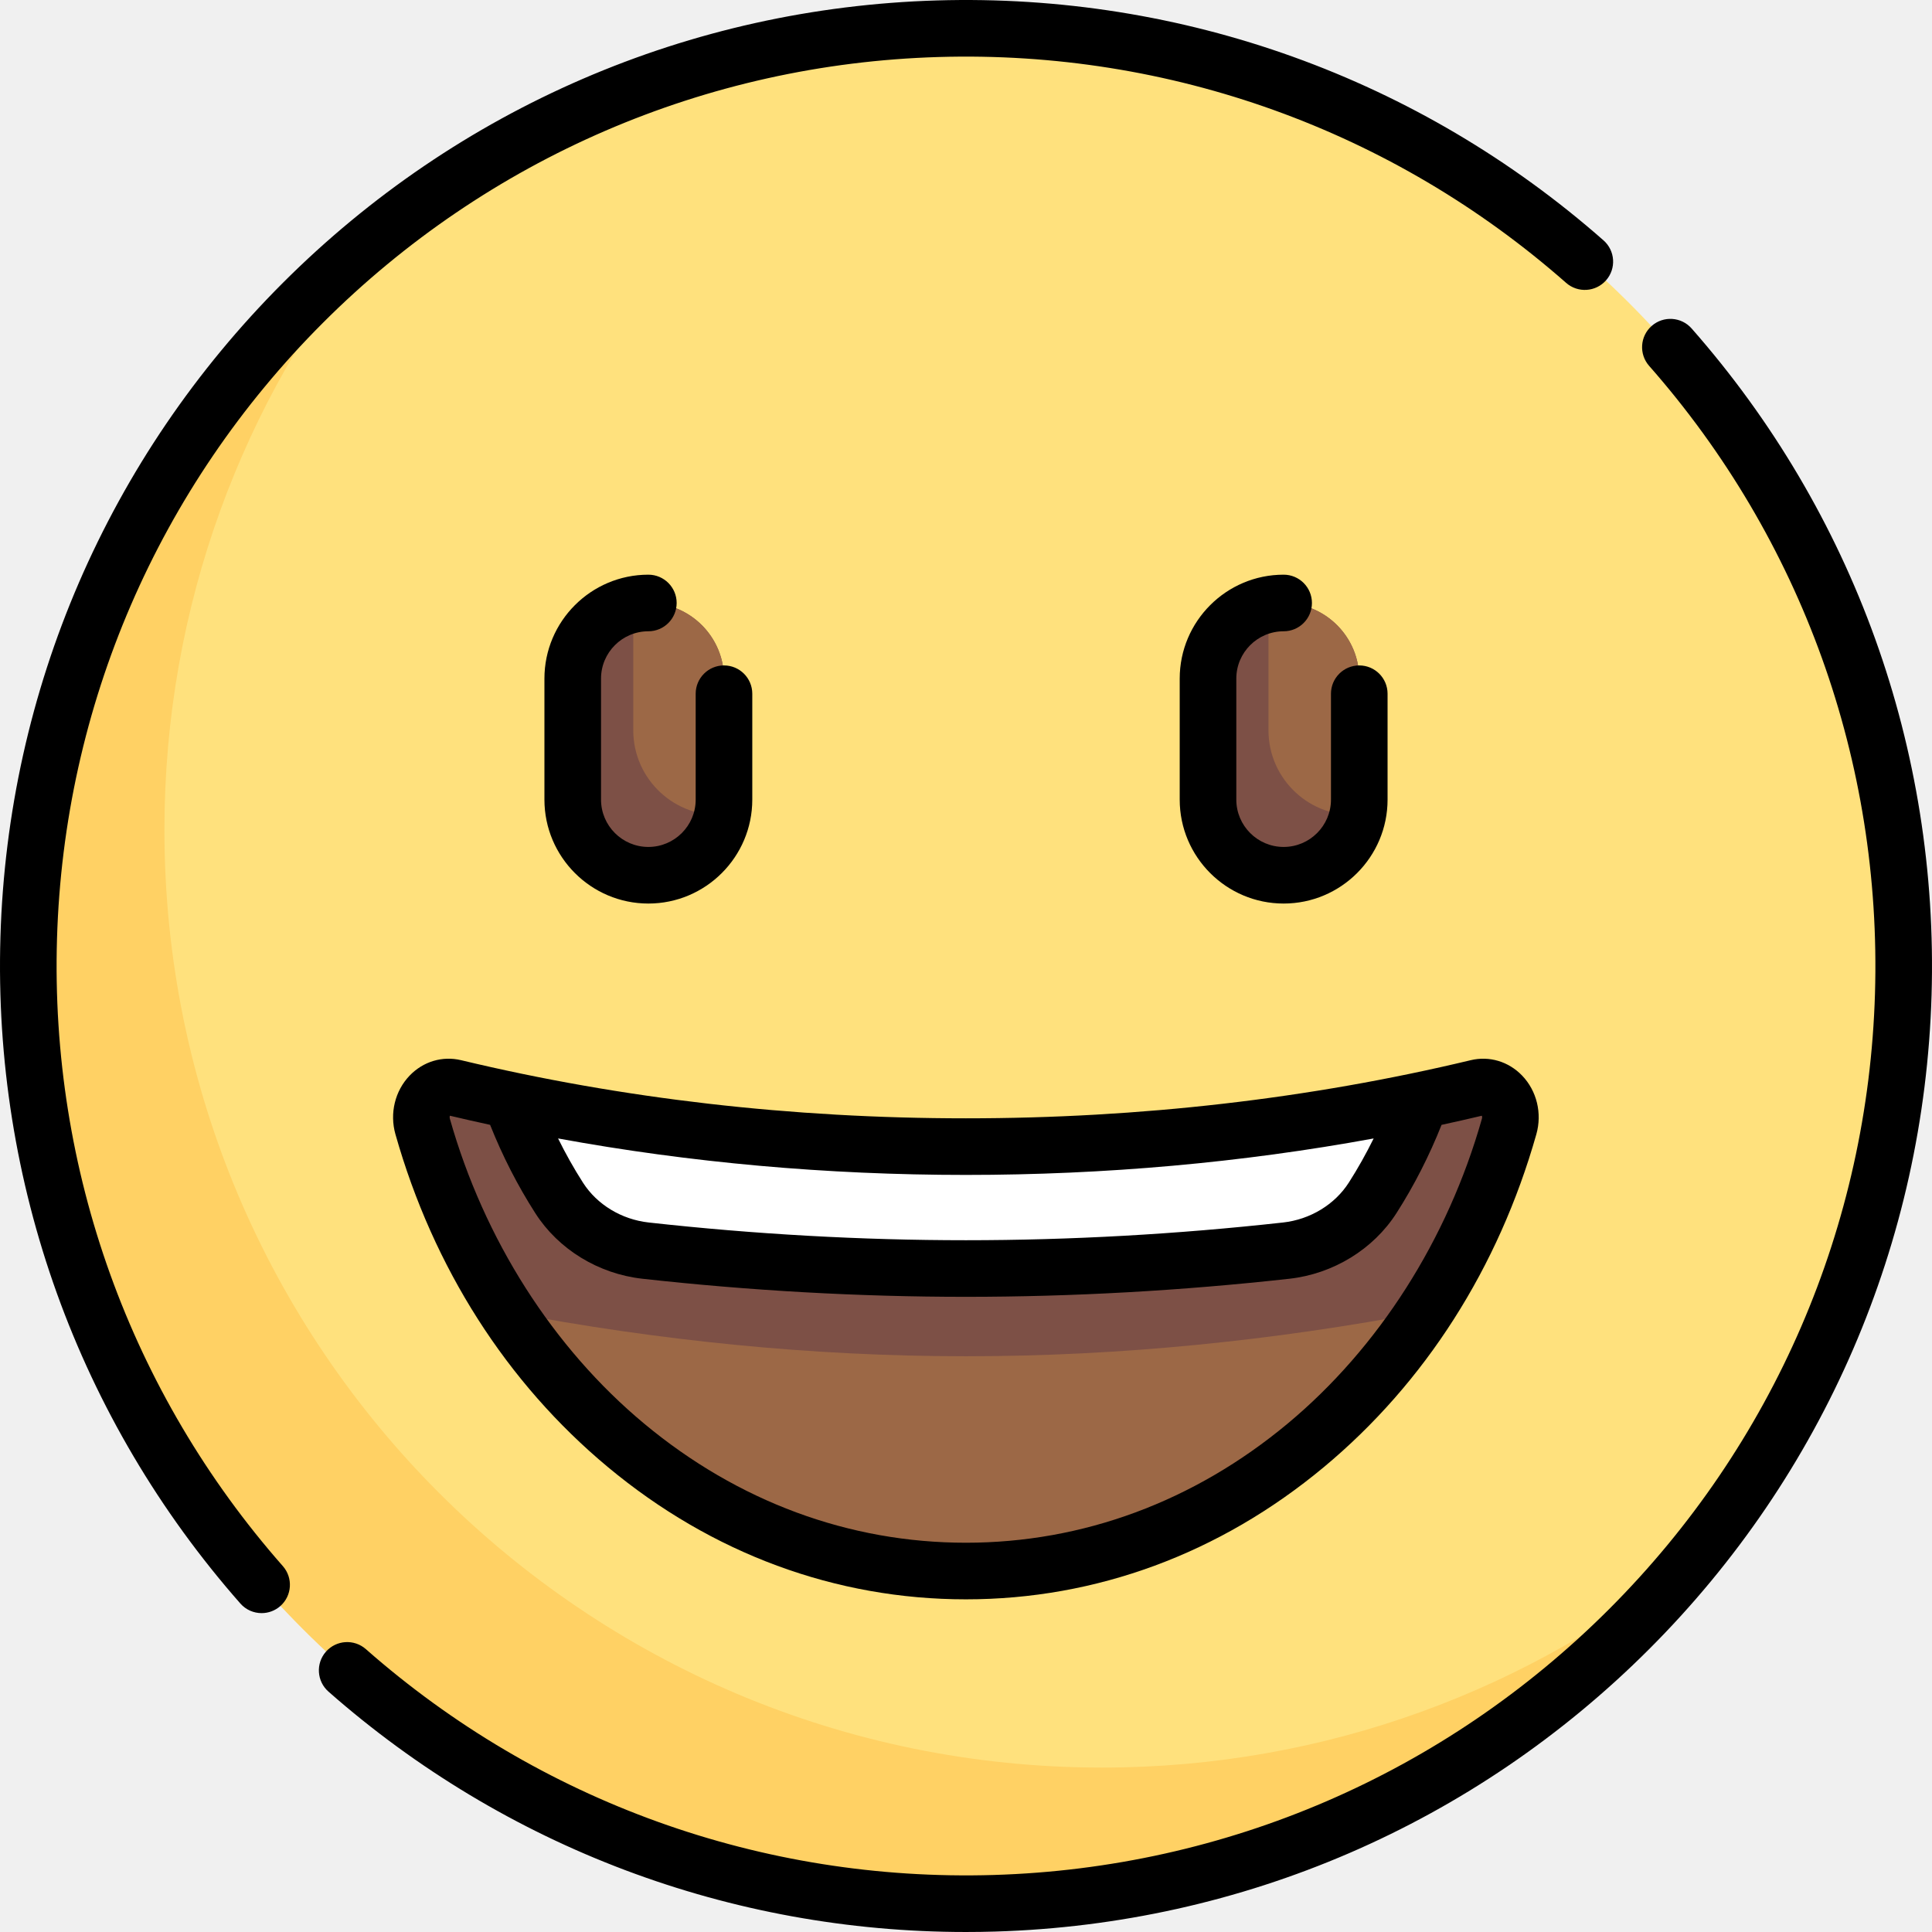
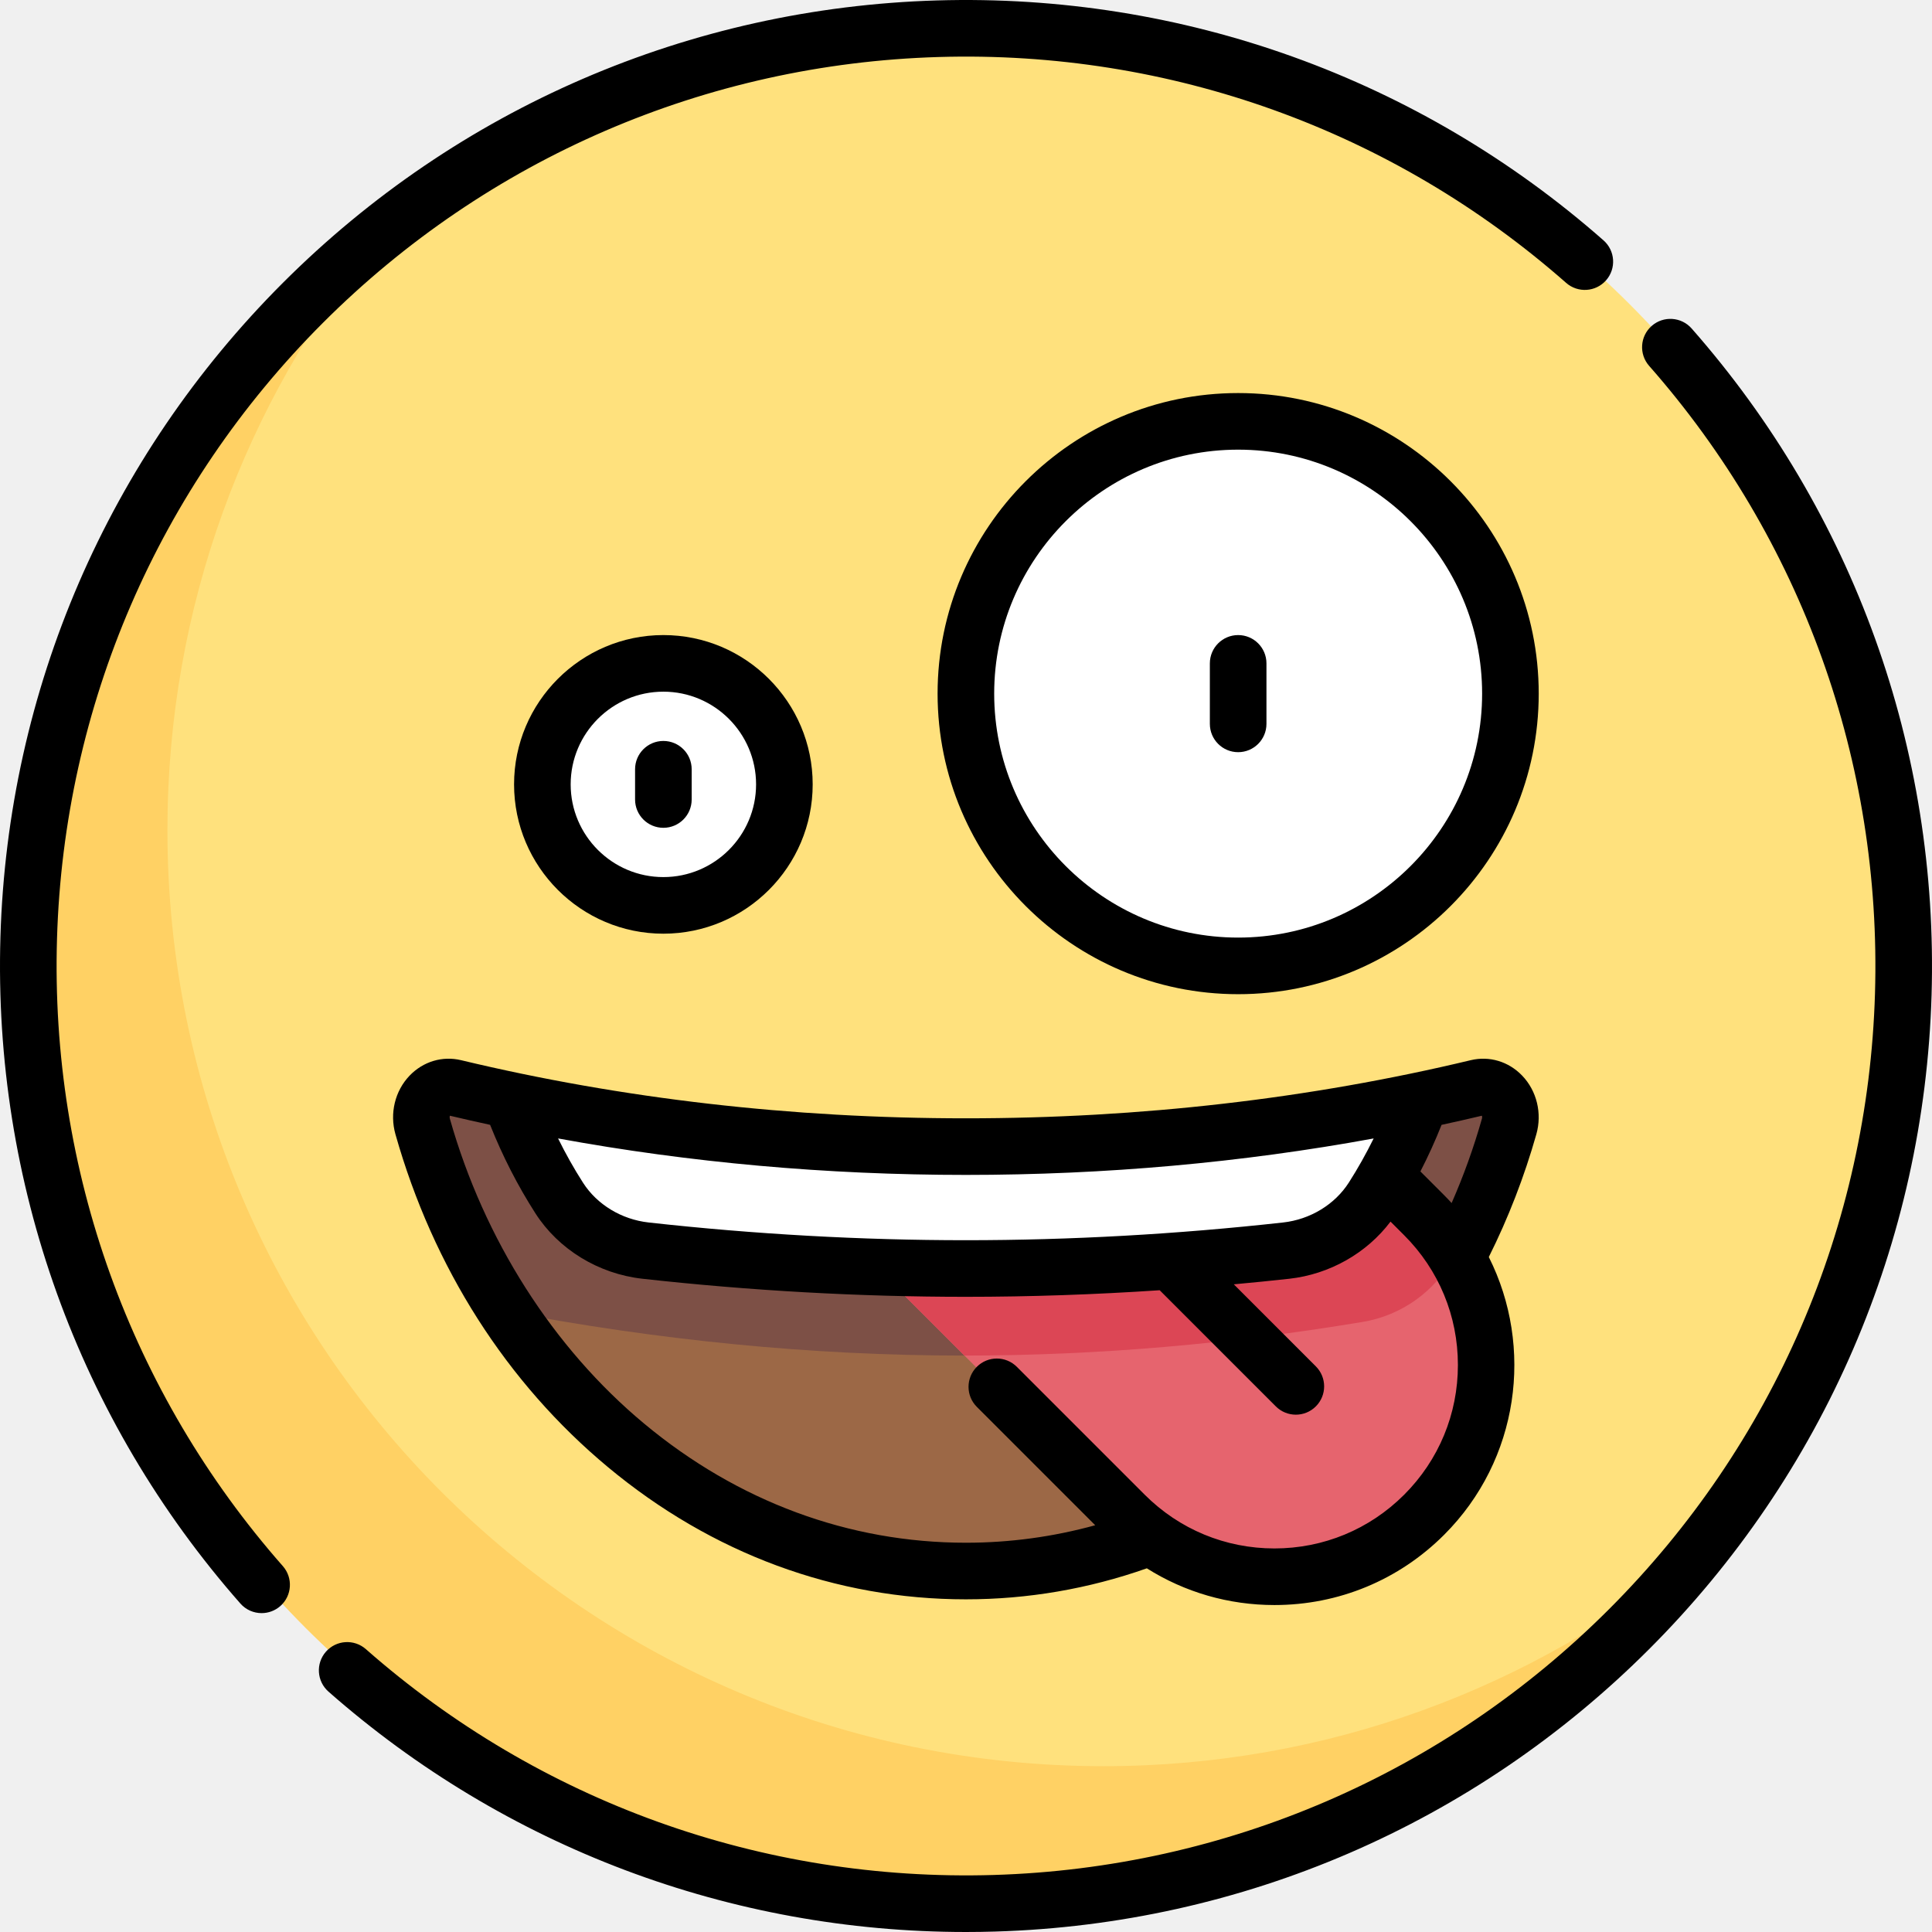
<svg xmlns="http://www.w3.org/2000/svg" version="1.1" id="Capa_1" x="0px" y="0px" viewBox="0 0 512.003 512.003" style="enable-background:new 0 0 512.003 512.003;" xml:space="preserve">
  <g>
    <g>
-       <circle style="fill:#FFE17D;" cx="256.001" cy="256.001" r="248.5" />
-       <path style="fill:#FFD164;" d="M292.074,468.429c-137.243,0-248.5-111.258-248.5-248.5c0-59.433,20.891-113.971,55.695-156.733    C43.284,108.761,7.501,178.192,7.501,256.001c0,137.242,111.257,248.5,248.5,248.5c77.81,0,147.242-35.784,192.806-91.769    C406.046,447.537,351.507,468.429,292.074,468.429z" />
-       <path style="fill:#9C6846;" d="M256.001,303.862c-47.878,0-93.58-5.559-135.509-15.608c-5.431-1.302-10.112,4.372-8.436,10.285    c19.337,68.263,76.412,117.785,143.945,117.785s124.609-49.521,143.945-117.785c1.675-5.913-3.005-11.587-8.436-10.285    C349.581,298.303,303.879,303.862,256.001,303.862z" />
-       <path style="fill:#7D5046;" d="M391.51,288.254c-41.929,10.049-87.63,15.608-135.509,15.608s-93.58-5.559-135.508-15.608    c-5.431-1.301-10.112,4.372-8.436,10.285c5.061,17.869,12.763,34.405,22.507,49.153c39.838,7.568,80.367,11.731,121.455,11.731    c41.075,0,81.589-4.16,121.415-11.722c9.747-14.75,17.451-31.289,22.513-49.161C401.621,292.625,396.941,286.952,391.51,288.254z" />
-       <path style="fill:#7D5046;" d="M171.832,232.357L171.832,232.357c-11.068,0-20.04-8.972-20.04-20.04v-32.469    c0-11.068,8.972-20.04,20.04-20.04h0c11.068,0,20.04,8.972,20.04,20.04v32.469C191.872,223.385,182.9,232.357,171.832,232.357z" />
-       <path style="fill:#9C6846;" d="M191.872,179.848c0-12.379-11.222-22.135-24.048-19.651l0,33.352    c0,13.012,11.068,23.337,24.044,22.372l0.004,0V179.848z" />
-       <path style="fill:#FFFFFF;" d="M363.796,315.63c4.333-7.425,7.958-15.381,10.999-23.663    c-37.26,7.689-77.202,11.894-118.794,11.894c-41.617,0-81.582-4.209-118.861-11.907c3.056,8.322,6.741,16.292,11.102,23.748    c5.043,8.62,13.58,14.133,22.868,15.263c27.809,3.383,56.152,5.197,84.89,5.197c28.732,0,57.068-1.813,84.871-5.195    C350.191,329.835,358.745,324.284,363.796,315.63z" />
-       <path style="fill:#7D5046;" d="M340.17,232.357L340.17,232.357c-11.068,0-20.04-8.972-20.04-20.04v-32.469    c0-11.068,8.972-20.04,20.04-20.04h0c11.068,0,20.04,8.972,20.04,20.04v32.469C360.211,223.385,351.238,232.357,340.17,232.357z" />
-       <path style="fill:#9C6846;" d="M360.211,179.848c0-12.379-11.222-22.135-24.048-19.651l0,33.352    c0,13.012,11.068,23.337,24.044,22.372l0.004,0V179.848z" />
+       <circle style="fill:#FFE17D;" cx="256.431" cy="256.001" r="248.071" />
+       <circle style="fill:#FFFFFF;" cx="175.492" cy="207.988" r="32.009" />
+       <circle style="fill:#FFFFFF;" cx="327.535" cy="183.981" r="72.02" />
+       <path style="fill:#9C6846;" d="M255.514,303.779c-47.796,0-93.419-5.549-135.274-15.581c-5.422-1.299-10.094,4.364-8.422,10.267    c19.303,68.145,76.28,117.581,143.696,117.581s124.393-49.436,143.696-117.581c1.672-5.903-3-11.567-8.422-10.267    C348.933,298.229,303.31,303.779,255.514,303.779z" />
+       <path style="fill:#7D5046;" d="M390.789,288.198c-41.856,10.032-87.479,15.581-135.275,15.581s-93.419-5.549-135.274-15.581    c-5.422-1.299-10.094,4.364-8.422,10.268c5.053,17.838,12.741,34.345,22.468,49.068c39.769,7.555,80.228,11.71,121.245,11.71    c41.004,0,81.448-4.153,121.205-11.702c9.73-14.725,17.421-31.235,22.474-49.076C400.883,292.562,396.211,286.899,390.789,288.198    z" />
+       <path style="fill:#E6646E;" d="M376.743,321.961l-17.573-17.573l-131.233,27.204l69.588,69.588    c21.875,21.875,57.343,21.875,79.218,0v0C398.619,379.304,398.619,343.837,376.743,321.961z" />
+       <path style="fill:#FFD164;" d="M292.441,468.061c-137.006,0-248.071-111.065-248.071-248.071    c0-59.33,20.855-113.774,55.598-156.462C44.082,109.015,8.36,178.326,8.36,256.001c0,137.005,111.065,248.071,248.071,248.071    c77.676,0,146.987-35.723,192.473-91.61C406.216,447.206,351.772,468.061,292.441,468.061z" />
+       <path style="fill:#DC4655;" d="M255.588,359.242c35.638-0.003,70.854-3.143,105.564-8.923c10.202-1.699,19.169-8.036,24.02-17.171    l0.08-0.15c-2.335-3.927-5.128-7.658-8.507-11.038l-17.572-17.573l-131.234,27.204L255.588,359.242z" />
+       <path style="fill:#FFFFFF;" d="M363.123,315.527c4.325-7.412,7.945-15.354,10.98-23.622    c-37.195,7.676-77.068,11.874-118.588,11.874c-41.545,0-81.441-4.202-118.655-11.887c3.051,8.308,6.729,16.264,11.083,23.707    c5.034,8.605,13.557,14.109,22.829,15.237c27.761,3.377,56.055,5.189,84.743,5.189c28.682,0,56.969-1.81,84.725-5.186    C349.542,329.707,358.081,324.166,363.123,315.527z" />
    </g>
    <g>
-       <path d="M171.822,167.297c4.142,0,7.5-3.358,7.5-7.5s-3.358-7.5-7.5-7.5c-15.187,0-27.542,12.355-27.542,27.542v32.068    c0,15.187,12.355,27.543,27.542,27.543s27.542-12.356,27.542-27.543v-28.06c0-4.142-3.358-7.5-7.5-7.5s-7.5,3.358-7.5,7.5v28.06    c0,6.916-5.626,12.543-12.542,12.543s-12.542-5.627-12.542-12.543v-32.068C159.279,172.923,164.906,167.297,171.822,167.297z" />
-       <path d="M340.18,167.297c4.142,0,7.5-3.358,7.5-7.5s-3.358-7.5-7.5-7.5c-15.187,0-27.543,12.355-27.543,27.542v32.068    c0,15.187,12.356,27.543,27.543,27.543s27.542-12.356,27.542-27.543v-28.06c0-4.142-3.358-7.5-7.5-7.5s-7.5,3.358-7.5,7.5v28.06    c0,6.916-5.626,12.543-12.542,12.543s-12.543-5.627-12.543-12.543v-32.068C327.637,172.923,333.264,167.297,340.18,167.297z" />
-       <path d="M15.108,248.714c1.833-61.604,26.857-119.543,70.459-163.146c43.603-43.603,101.543-68.626,163.146-70.459    c61.332-1.824,120.402,19.43,166.328,59.852c3.109,2.736,7.849,2.435,10.585-0.675c2.737-3.109,2.435-7.849-0.675-10.585    C376.162,20.758,313.415-1.827,248.268,0.116c-65.44,1.947-126.989,28.528-173.306,74.846    C28.644,121.279,2.063,182.827,0.115,248.268C-1.824,313.415,20.757,376.163,63.7,424.952c1.482,1.685,3.552,2.545,5.633,2.545    c1.76,0,3.527-0.616,4.952-1.87c3.109-2.737,3.412-7.476,0.675-10.585C34.538,369.117,13.283,310.047,15.108,248.714z" />
-       <path d="M448.302,87.051c-2.736-3.109-7.476-3.412-10.585-0.675c-3.109,2.736-3.412,7.476-0.675,10.585    c40.421,45.925,61.677,104.995,59.852,166.327c-1.833,61.604-26.856,119.543-70.459,163.146s-101.542,68.625-163.146,70.459    c-61.334,1.824-120.402-19.43-166.328-59.852c-3.108-2.736-7.848-2.435-10.585,0.675c-2.737,3.109-2.435,7.849,0.675,10.585    c46.854,41.239,106.58,63.7,168.942,63.7c2.577,0,5.158-0.038,7.742-0.115c65.441-1.948,126.989-28.528,173.306-74.846    c46.318-46.317,72.899-107.866,74.847-173.306C513.826,198.588,491.245,135.84,448.302,87.051z" />
-       <path d="M108.556,285.049c-3.888,4.049-5.329,10.003-3.762,15.54c10.025,35.392,29.502,65.898,56.324,88.221    c27.537,22.918,60.337,35.033,94.854,35.033s67.317-12.114,94.854-35.033c26.822-22.323,46.298-52.83,56.324-88.221    c1.568-5.535,0.127-11.489-3.761-15.539c-3.594-3.744-8.694-5.27-13.641-4.085c-42.645,10.221-87.654,15.403-133.776,15.403    s-91.131-5.183-133.776-15.403C117.248,279.778,112.149,281.305,108.556,285.049z M392.708,295.68    c0.068,0.179,0.114,0.453,0.01,0.821c-9.065,32.003-27.351,60.691-51.487,80.78c-24.809,20.647-54.291,31.562-85.259,31.562    s-60.45-10.914-85.259-31.562c-24.136-20.089-42.421-48.777-51.487-80.78c-0.104-0.367-0.058-0.642,0.01-0.821    c3.532,0.843,7.085,1.639,10.647,2.415c3.273,8.231,7.306,16.119,12.003,23.447c6.132,9.567,16.733,16.05,28.357,17.34    c28.625,3.179,57.467,4.791,85.728,4.791c28.253,0,57.09-1.611,85.709-4.788c11.648-1.293,22.272-7.804,28.417-17.415    c4.668-7.3,8.672-15.158,11.934-23.369C385.604,297.323,389.167,296.524,392.708,295.68z M364.034,301.705    c-1.991,4.037-4.182,7.945-6.573,11.684c-3.729,5.832-10.246,9.79-17.435,10.588c-28.071,3.116-56.351,4.696-84.054,4.696    c-27.709,0-55.995-1.581-84.072-4.699c-7.171-0.796-13.67-4.731-17.384-10.526c-2.409-3.759-4.617-7.689-6.62-11.746    c34.943,6.41,71.168,9.666,108.076,9.666C292.875,311.368,329.095,308.113,364.034,301.705z" />
+       <path d="M15.109,248.714c1.833-61.604,26.857-119.543,70.459-163.146c43.603-43.603,101.543-68.626,163.146-70.459    c61.333-1.834,120.402,19.43,166.328,59.852c3.109,2.737,7.849,2.436,10.585-0.675c2.737-3.109,2.435-7.848-0.675-10.585    C376.161,20.758,313.411-1.821,248.268,0.115c-65.44,1.948-126.989,28.529-173.306,74.847    C28.644,121.279,2.063,182.827,0.115,248.268C-1.824,313.415,20.757,376.162,63.7,424.952c1.482,1.685,3.552,2.545,5.633,2.545    c1.76,0,3.527-0.616,4.952-1.87c3.109-2.737,3.412-7.476,0.675-10.585C34.538,369.116,13.283,310.047,15.109,248.714z" />
+       <path d="M448.302,87.05c-2.736-3.109-7.476-3.411-10.585-0.675c-3.109,2.737-3.412,7.476-0.675,10.585    c40.421,45.926,61.677,104.995,59.852,166.328c-1.833,61.603-26.856,119.543-70.459,163.146    c-43.603,43.603-101.542,68.626-163.146,70.459c-61.338,1.824-120.402-19.43-166.328-59.851    c-3.108-2.736-7.848-2.435-10.585,0.675c-2.737,3.109-2.435,7.848,0.675,10.585c46.854,41.239,106.58,63.7,168.942,63.7    c2.576,0,5.158-0.039,7.742-0.116c65.441-1.948,126.989-28.529,173.306-74.846c46.318-46.317,72.899-107.866,74.847-173.306    C513.826,198.588,491.245,135.841,448.302,87.05z" />
+       <path d="M403.39,285.049c-3.594-3.744-8.694-5.272-13.641-4.085c-42.644,10.221-87.652,15.403-133.776,15.403    s-91.133-5.182-133.776-15.403c-4.945-1.187-10.046,0.341-13.641,4.084c-3.888,4.049-5.329,10.003-3.761,15.539    c10.025,35.392,29.502,65.898,56.324,88.222c27.537,22.919,60.337,35.033,94.854,35.033c16.375,0,32.496-2.769,47.95-8.216    c10.038,6.326,21.664,9.729,33.82,9.729c16.994,0,32.97-6.618,44.986-18.634c19.881-19.881,23.811-49.748,11.824-73.596    c5.166-10.337,9.407-21.277,12.598-32.539C408.718,295.052,407.277,289.098,403.39,285.049z M364.034,301.704    c-1.991,4.037-4.182,7.946-6.573,11.684c-3.729,5.832-10.246,9.789-17.435,10.587c-28.071,3.116-56.351,4.696-84.054,4.696    c-27.711,0-55.997-1.581-84.072-4.698c-7.171-0.796-13.669-4.731-17.384-10.526c-2.409-3.759-4.617-7.689-6.62-11.746    c34.942,6.41,71.167,9.665,108.076,9.665C292.876,311.367,329.096,308.113,364.034,301.704z M372.122,396.116    c-9.183,9.183-21.392,14.24-34.379,14.24s-25.196-5.057-34.379-14.24l-33.89-33.89c-2.929-2.929-7.678-2.929-10.606,0    c-2.929,2.929-2.929,7.678,0,10.606l31.376,31.376c-11.159,3.074-22.644,4.634-34.271,4.634c-30.968,0-60.45-10.914-85.259-31.562    c-24.136-20.088-42.421-48.777-51.487-80.78c-0.104-0.368-0.058-0.642,0.01-0.821c3.532,0.843,7.085,1.639,10.648,2.415    c3.273,8.23,7.305,16.118,12.003,23.448c6.132,9.567,16.733,16.049,28.357,17.34c28.623,3.178,57.466,4.79,85.728,4.79    c16.965,0,34.142-0.592,51.355-1.745l30.782,30.782c1.464,1.464,3.384,2.197,5.303,2.197s3.839-0.732,5.303-2.197    c2.929-2.929,2.929-7.678,0-10.606l-21.743-21.743c4.906-0.452,9.811-0.932,14.708-1.476c10.702-1.188,20.529-6.788,26.824-15.144    l3.618,3.618c9.183,9.183,14.24,21.392,14.24,34.379S381.305,386.933,372.122,396.116z M382.729,316.751l-6.305-6.305    c2.06-4.003,3.933-8.127,5.609-12.346c3.572-0.777,7.134-1.576,10.675-2.421c0.068,0.179,0.114,0.453,0.011,0.82    c-2.164,7.64-4.857,15.113-8.022,22.322C384.056,318.122,383.406,317.428,382.729,316.751z" />
+       <path d="M215.37,207.87c0-21.818-17.75-39.568-39.568-39.568s-39.568,17.75-39.568,39.568s17.75,39.568,39.568,39.568    S215.37,229.688,215.37,207.87z M151.234,207.87c0-13.547,11.021-24.568,24.568-24.568s24.568,11.021,24.568,24.568    s-11.021,24.568-24.568,24.568S151.234,221.417,151.234,207.87z" />
+       <path d="M183.302,211.879v-8.017c0-4.142-3.358-7.5-7.5-7.5s-7.5,3.358-7.5,7.5v8.017c0,4.142,3.358,7.5,7.5,7.5    S183.302,216.021,183.302,211.879z" />
+       <path d="M328.126,168.302c-4.142,0-7.5,3.358-7.5,7.5v16.034c0,4.142,3.358,7.5,7.5,7.5s7.5-3.358,7.5-7.5v-16.034    C335.626,171.66,332.268,168.302,328.126,168.302z" />
+       <path d="M328.126,104.165c-43.921,0-79.654,35.732-79.654,79.654c0,43.921,35.732,79.653,79.654,79.653    c43.921,0,79.653-35.732,79.653-79.653C407.779,139.898,372.047,104.165,328.126,104.165z M328.126,248.472    c-35.65,0-64.654-29.003-64.654-64.653c0-35.65,29.003-64.654,64.654-64.654c35.65,0,64.653,29.003,64.653,64.654    C392.779,219.469,363.776,248.472,328.126,248.472z" />
    </g>
  </g>
  <g>
</g>
  <g>
</g>
  <g>
</g>
  <g>
</g>
  <g>
</g>
  <g>
</g>
  <g>
</g>
  <g>
</g>
  <g>
</g>
  <g>
</g>
  <g>
</g>
  <g>
</g>
  <g>
</g>
  <g>
</g>
  <g>
</g>
</svg>
